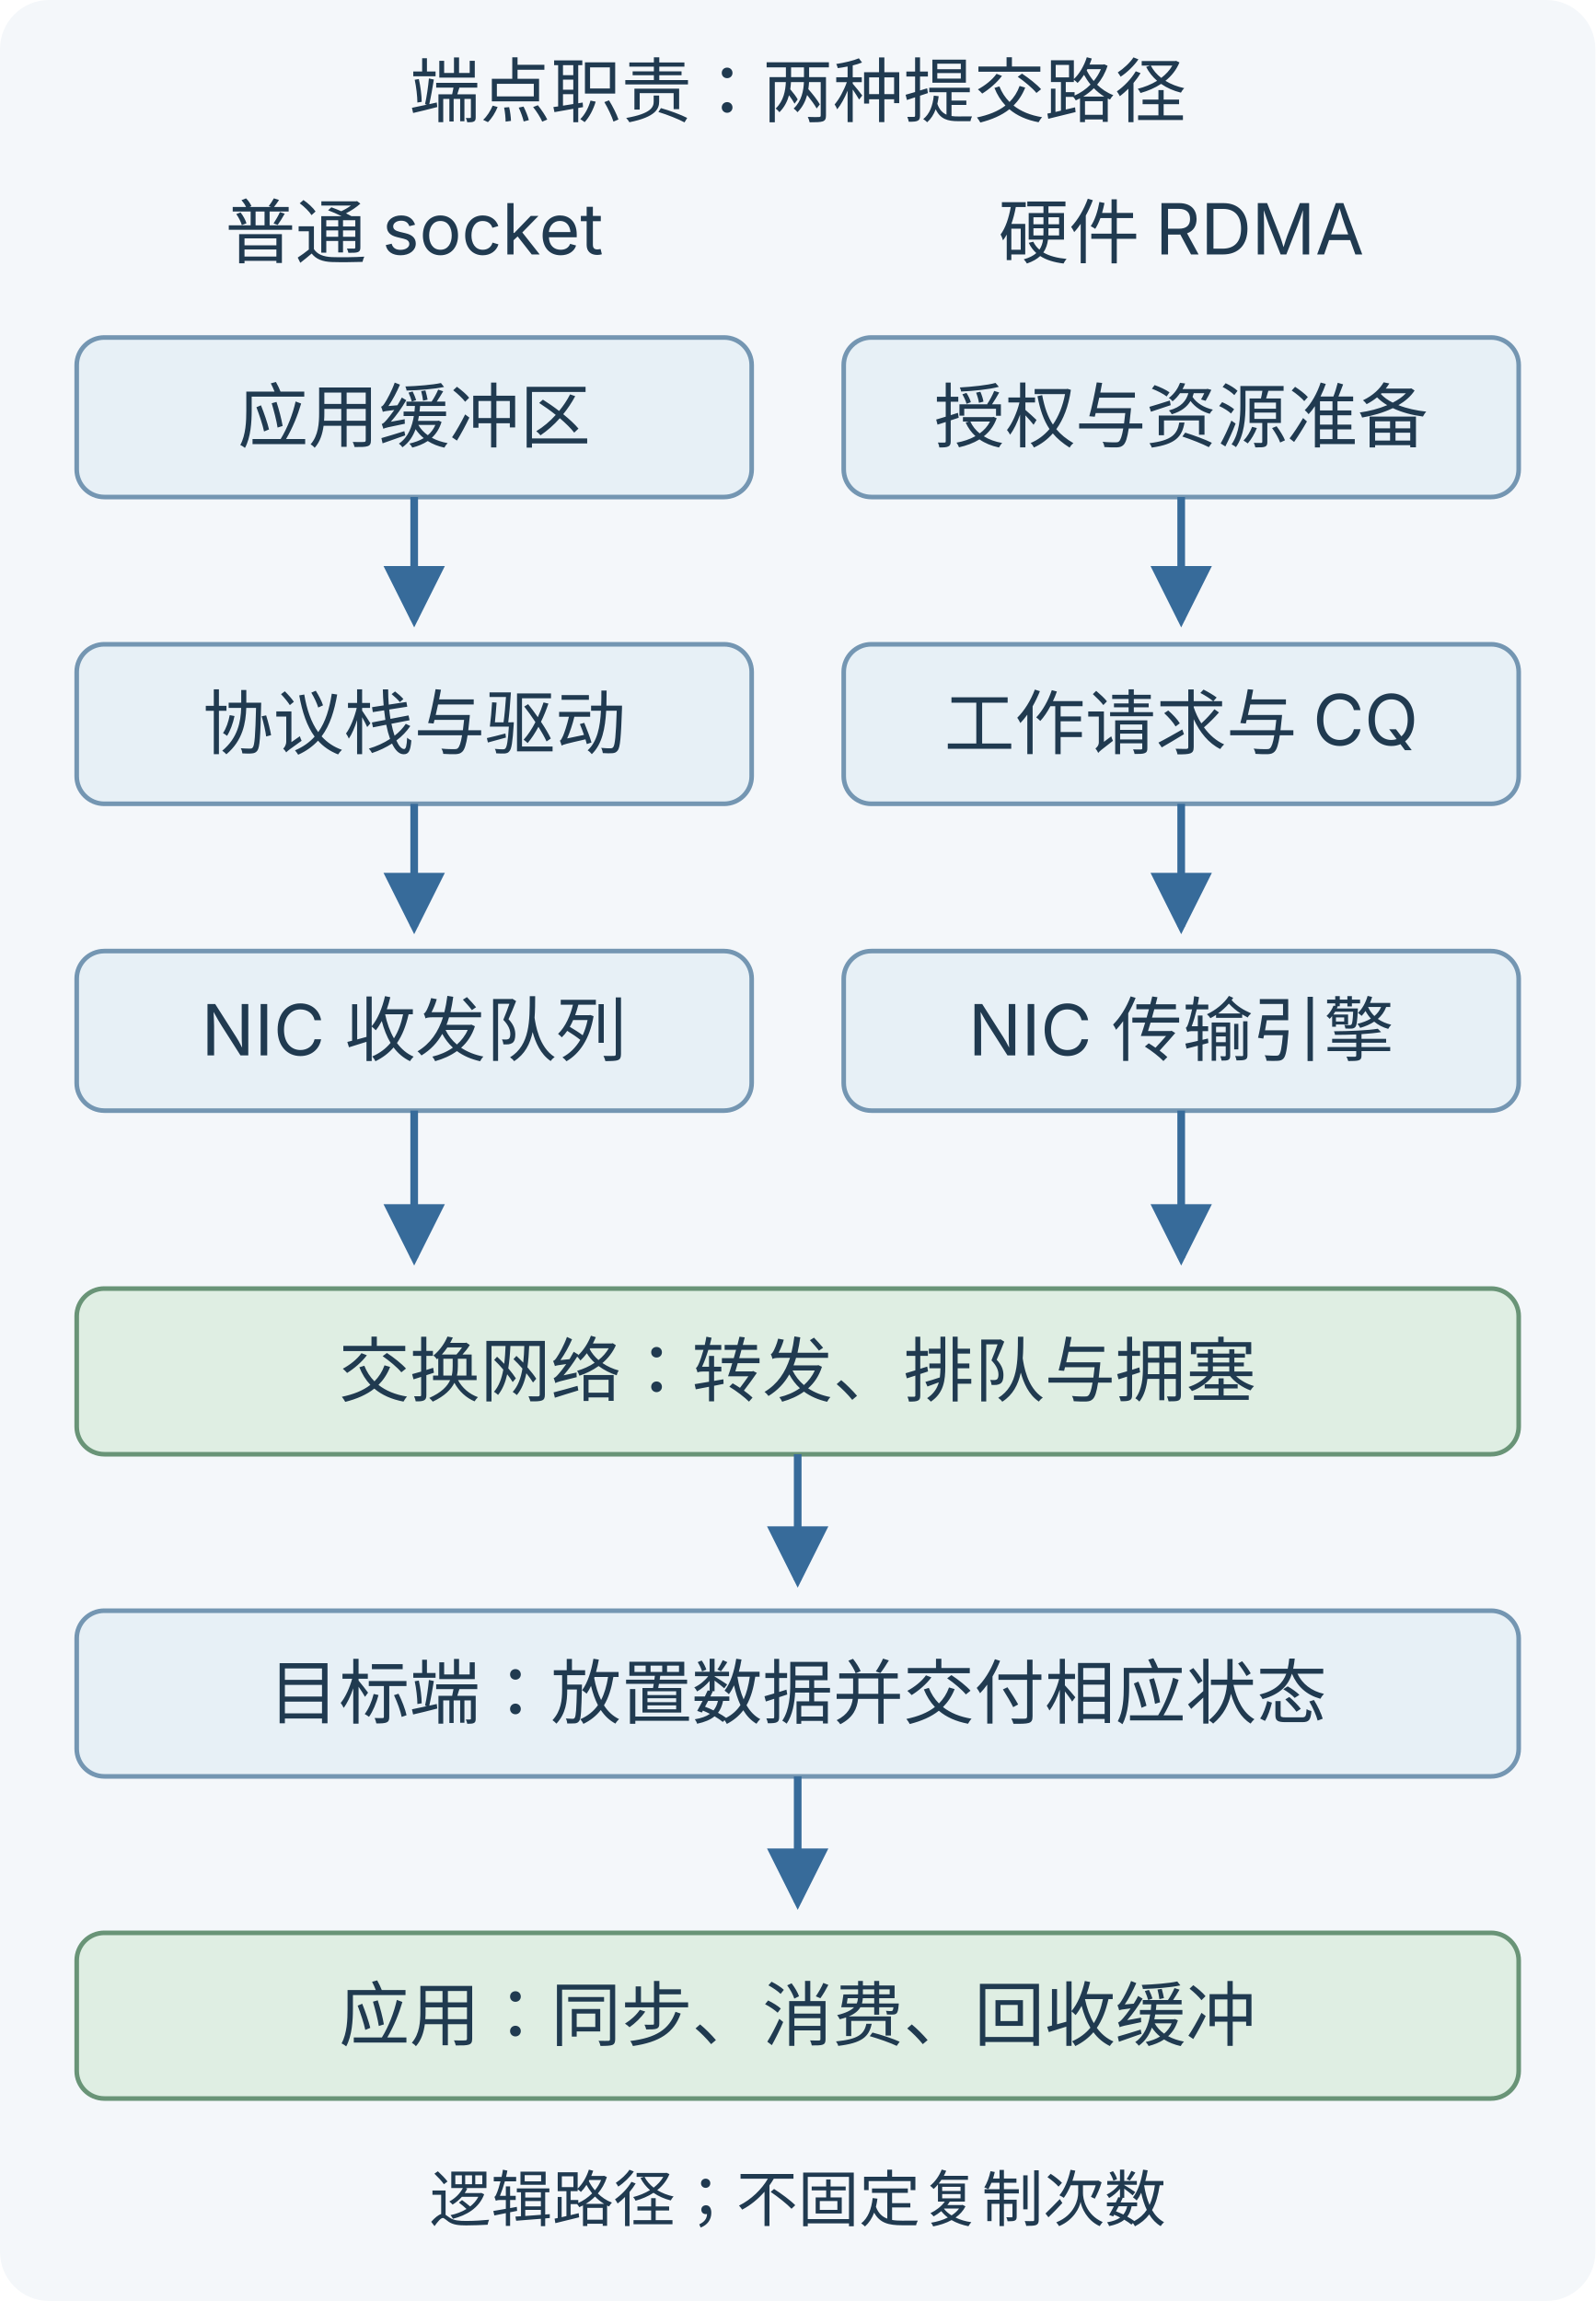
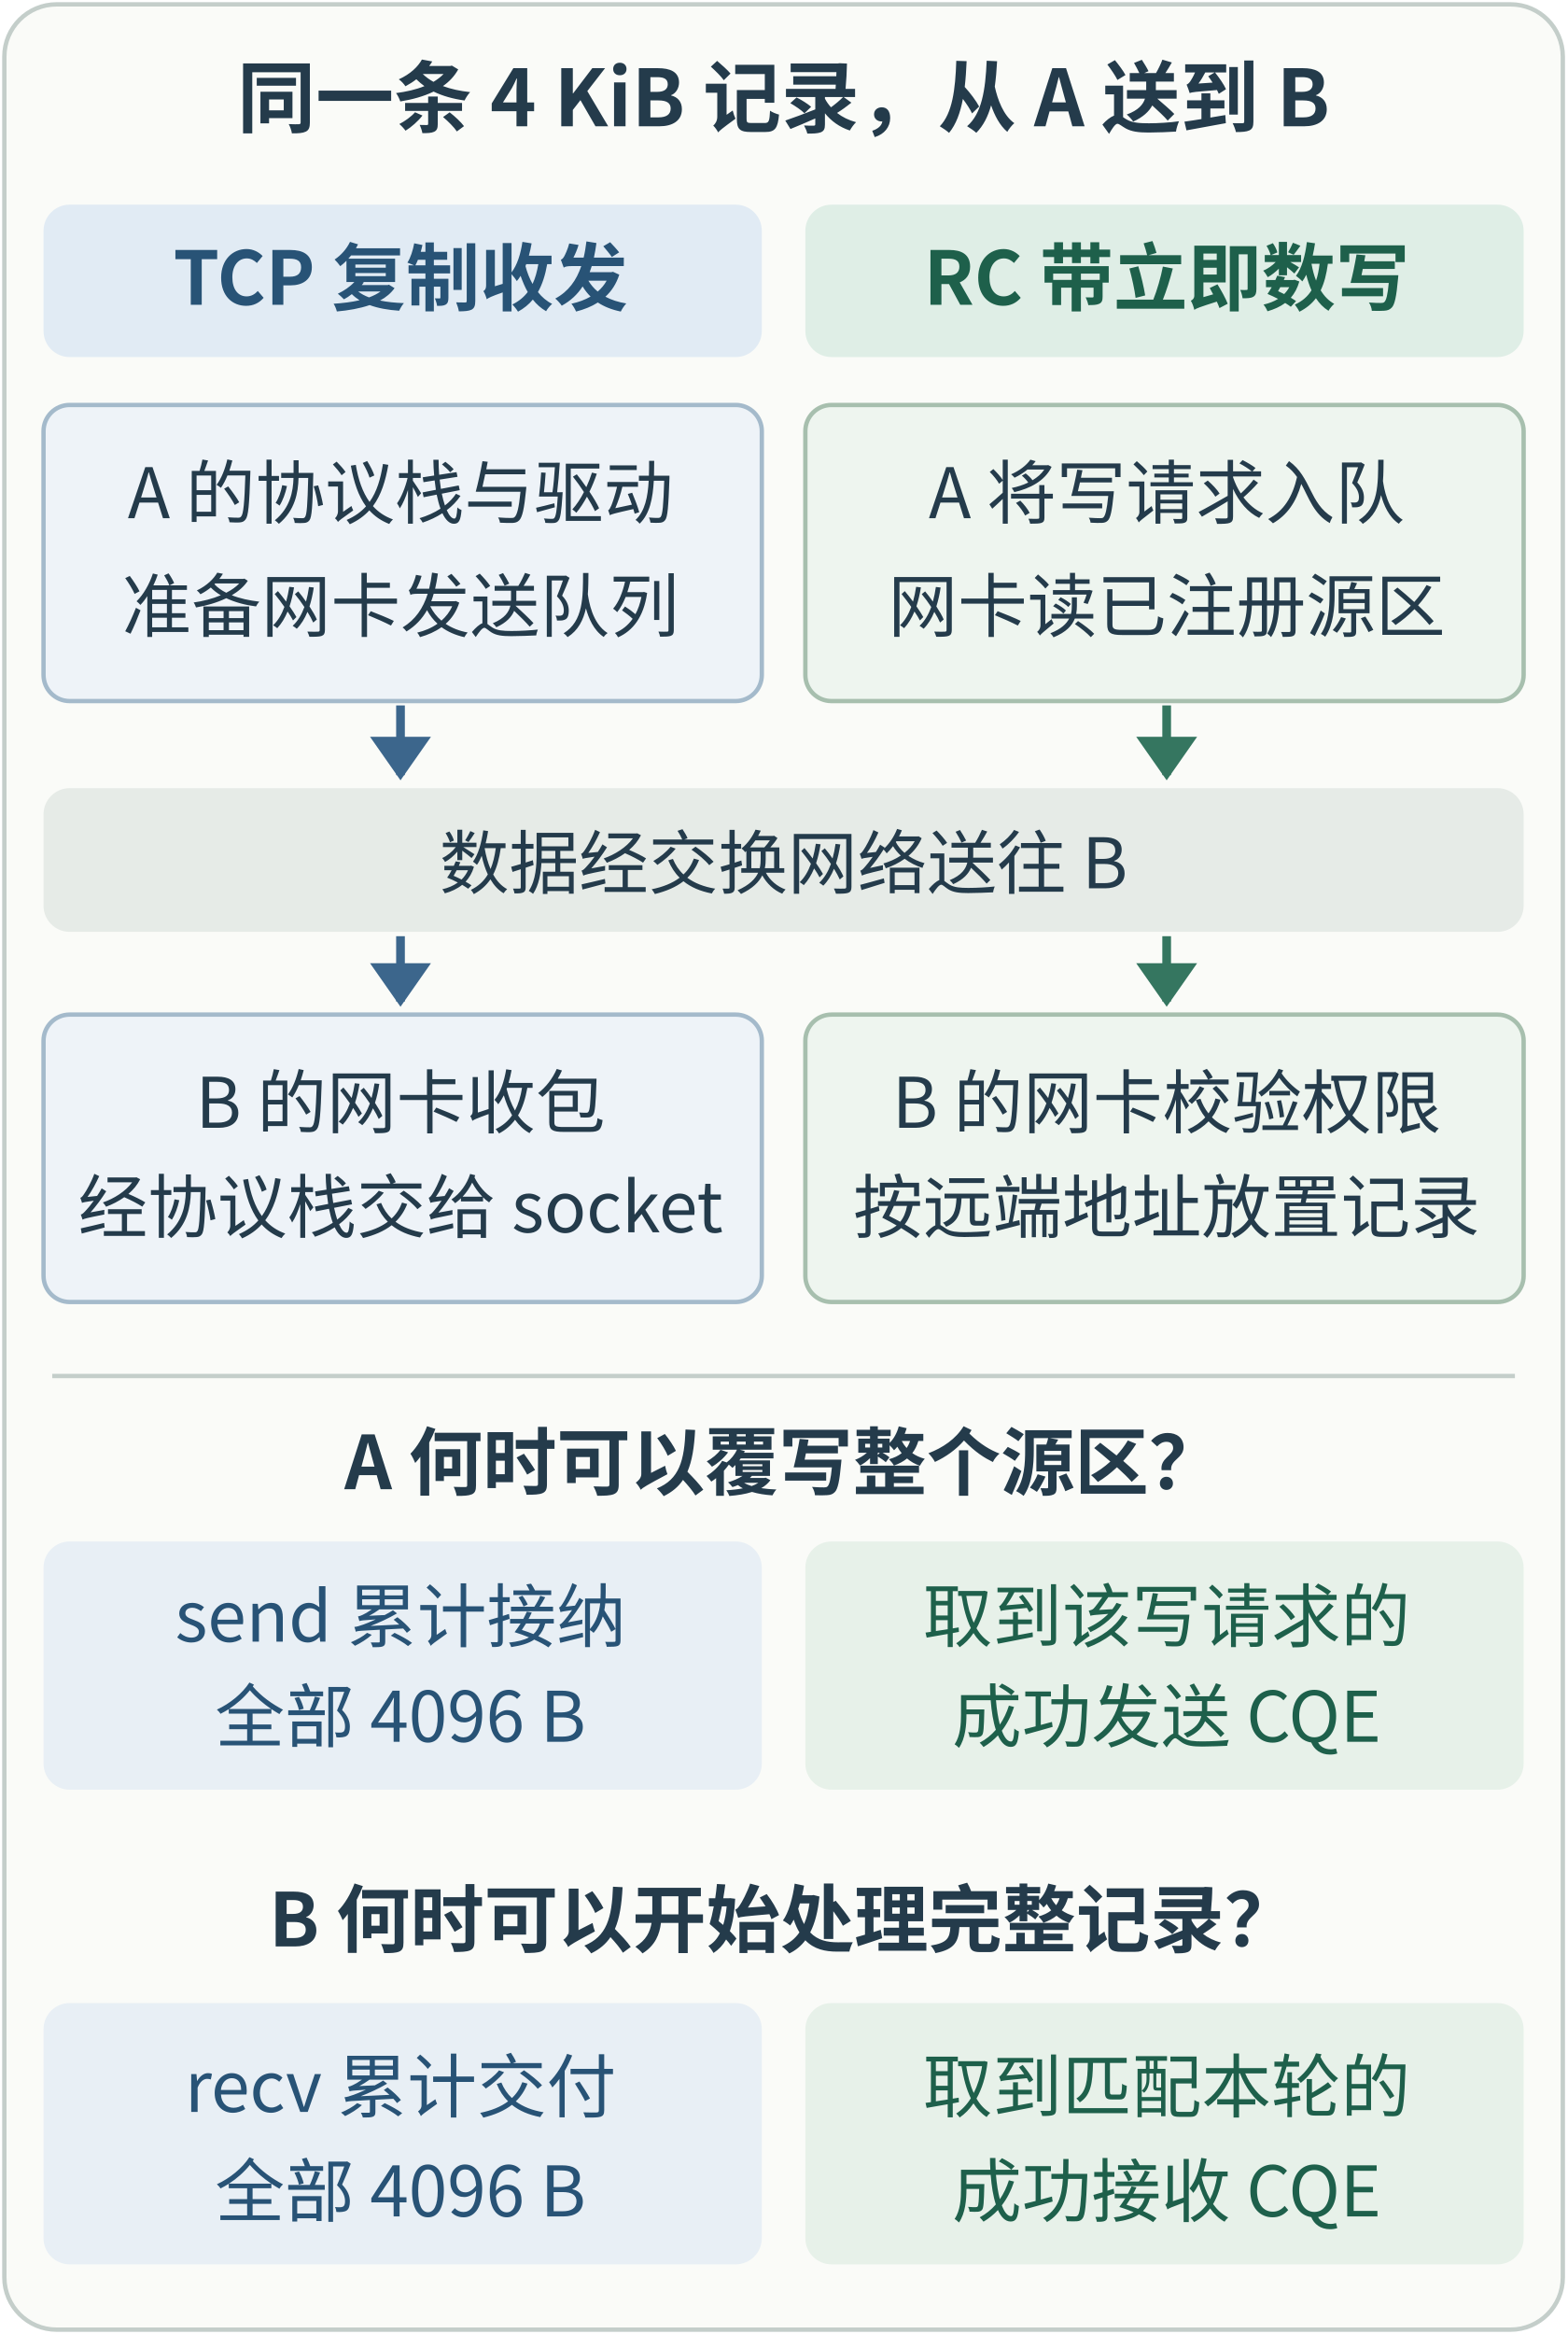
- <svg xmlns="http://www.w3.org/2000/svg" width="520" height="750" viewBox="0 0 520 750" role="img" aria-labelledby="title desc">
+ <svg xmlns="http://www.w3.org/2000/svg" width="360" height="536" viewBox="0 0 360 536" role="img" aria-labelledby="title desc" xml:lang="zh-CN">
  <defs>
-     <marker id="arrow" markerWidth="8" markerHeight="8" refX="7" refY="4" orient="auto">
-       <path d="M0 0 L8 4 L0 8" fill="#376b9a" />
+     <marker id="tcp-arrow" markerWidth="5" markerHeight="7" refX="4.4" refY="3.5" orient="auto">
+       <path d="M0 0 5 3.5 0 7Z" fill="#3c668c" />
+     </marker>
+     <marker id="rdma-arrow" markerWidth="5" markerHeight="7" refX="4.4" refY="3.5" orient="auto">
+       <path d="M0 0 5 3.5 0 7Z" fill="#357660" />
    </marker>
  </defs>
-   <style>text{font-family:system-ui,-apple-system,sans-serif;fill:#203a50;font-size:23px}.small{font-size:20px}.line,.arrow{stroke:#376b9a;stroke-width:2.5;fill:none}.arrow{marker-end:url(#arrow)}.box{fill:#e7f0f6;stroke:#7496b2;stroke-width:1.5}.green{fill:#dfeee3;stroke:#699477;stroke-width:1.5}.dash{stroke-dasharray:6 5}</style>
-   <rect width="520" height="750" rx="16" fill="#f4f7fa" />
-   <text x="260" y="38" text-anchor="middle" class="">端点职责：两种提交路径</text>
-   <text x="135" y="84" text-anchor="middle" class="">普通 socket</text>
-   <text x="385" y="84" text-anchor="middle" class="">硬件 RDMA</text>
-   <rect x="25" y="110" width="220" height="52" rx="9" class="box" />
-   <text x="135.0" y="144.0" text-anchor="middle" class="">应用缓冲区</text>
-   <path d="M135 162 L135 202" class="arrow " />
-   <rect x="25" y="210" width="220" height="52" rx="9" class="box" />
-   <text x="135.0" y="244.0" text-anchor="middle" class="">协议栈与驱动</text>
-   <path d="M135 262 L135 302" class="arrow " />
-   <rect x="25" y="310" width="220" height="52" rx="9" class="box" />
-   <text x="135.0" y="344.0" text-anchor="middle" class="">NIC 收发队列</text>
-   <rect x="275" y="110" width="220" height="52" rx="9" class="box" />
-   <text x="385.0" y="144.0" text-anchor="middle" class="">授权与资源准备</text>
-   <path d="M385 162 L385 202" class="arrow " />
-   <rect x="275" y="210" width="220" height="52" rx="9" class="box" />
-   <text x="385.0" y="244.0" text-anchor="middle" class="">工作请求与 CQ</text>
-   <path d="M385 262 L385 302" class="arrow " />
-   <rect x="275" y="310" width="220" height="52" rx="9" class="box" />
-   <text x="385.0" y="344.0" text-anchor="middle" class="">NIC 传输引擎</text>
-   <path d="M135 362 L135 410" class="arrow " />
-   <path d="M385 362 L385 410" class="arrow " />
-   <rect x="25" y="420" width="470" height="54" rx="9" class="green" />
-   <text x="260.0" y="455.0" text-anchor="middle" class="">交换网络：转发、排队与拥塞</text>
-   <path d="M260 474 L260 515" class="arrow " />
-   <rect x="25" y="525" width="470" height="54" rx="9" class="box" />
-   <text x="260.0" y="560.0" text-anchor="middle" class="">目标端：放置数据并交付相应状态</text>
-   <path d="M260 579 L260 620" class="arrow " />
-   <rect x="25" y="630" width="470" height="54" rx="9" class="green" />
-   <text x="260.0" y="665.0" text-anchor="middle" class="">应用：同步、消费、回收缓冲</text>
-   <text x="260" y="724" text-anchor="middle" class="small">逻辑路径；不固定复制次数</text>
+   <style>
+     text { font: 16px system-ui, "Noto Sans CJK SC", sans-serif; fill: #243b4b; text-anchor: middle; }
+     .title { font-size: 18px; font-weight: 650; }
+     .head, .question { font-size: 17px; font-weight: 650; }
+     .tcp { fill: #285376; }
+     .rdma { fill: #1e604b; }
+     .tcp-line, .rdma-line { fill: none; stroke-width: 2; }
+     .tcp-line { stroke: #3c668c; marker-end: url(#tcp-arrow); }
+     .rdma-line { stroke: #357660; marker-end: url(#rdma-arrow); }
+   </style>
+   <rect x="1" y="1" width="358" height="534" rx="12" fill="#fafbf8" stroke="#c4ceca" />
+   <text class="title" x="180" y="29">同一条 4 KiB 记录，从 A 送到 B</text>
+   <rect x="10" y="47" width="165" height="35" rx="6" fill="#e1ebf4" />
+   <rect x="185" y="47" width="165" height="35" rx="6" fill="#dfeee6" />
+   <text class="head tcp" x="92" y="70">TCP 复制收发</text>
+   <text class="head rdma" x="268" y="70">RC 带立即数写</text>
+   <rect x="10" y="93" width="165" height="68" rx="6" fill="#eef3f8" stroke="#a4bacb" />
+   <rect x="185" y="93" width="165" height="68" rx="6" fill="#eef5ef" stroke="#a7bfae" />
+   <text x="92" y="119">A 的协议栈与驱动</text>
+   <text x="92" y="145">准备网卡发送队列</text>
+   <text x="268" y="119">A 将写请求入队</text>
+   <text x="268" y="145">网卡读已注册源区</text>
+   <path class="tcp-line" d="M92 162v16" />
+   <path class="rdma-line" d="M268 162v16" />
+   <rect x="10" y="181" width="340" height="33" rx="6" fill="#e6ebe7" />
+   <text x="180" y="204">数据经交换网络送往 B</text>
+   <path class="tcp-line" d="M92 215v15" />
+   <path class="rdma-line" d="M268 215v15" />
+   <rect x="10" y="233" width="165" height="66" rx="6" fill="#eef3f8" stroke="#a4bacb" />
+   <rect x="185" y="233" width="165" height="66" rx="6" fill="#eef5ef" stroke="#a7bfae" />
+   <text x="92" y="259">B 的网卡收包</text>
+   <text x="92" y="283">经协议栈交给 socket</text>
+   <text x="268" y="259">B 的网卡校验权限</text>
+   <text x="268" y="283">按远端地址放置记录</text>
+   <path d="M12 316h336" stroke="#c4ceca" />
+   <text class="question" x="180" y="342">A 何时可以覆写整个源区？</text>
+   <rect x="10" y="354" width="165" height="57" rx="6" fill="#e8eff5" />
+   <rect x="185" y="354" width="165" height="57" rx="6" fill="#e7f1e9" />
+   <text class="tcp" x="92" y="377">send 累计接纳</text>
+   <text class="tcp" x="92" y="400">全部 4096 B</text>
+   <text class="rdma" x="268" y="377">取到该写请求的</text>
+   <text class="rdma" x="268" y="400">成功发送 CQE</text>
+   <text class="question" x="180" y="447">B 何时可以开始处理完整记录？</text>
+   <rect x="10" y="460" width="165" height="60" rx="6" fill="#e8eff5" />
+   <rect x="185" y="460" width="165" height="60" rx="6" fill="#e7f1e9" />
+   <text class="tcp" x="92" y="485">recv 累计交付</text>
+   <text class="tcp" x="92" y="509">全部 4096 B</text>
+   <text class="rdma" x="268" y="485">取到匹配本轮的</text>
+   <text class="rdma" x="268" y="509">成功接收 CQE</text>
</svg>
